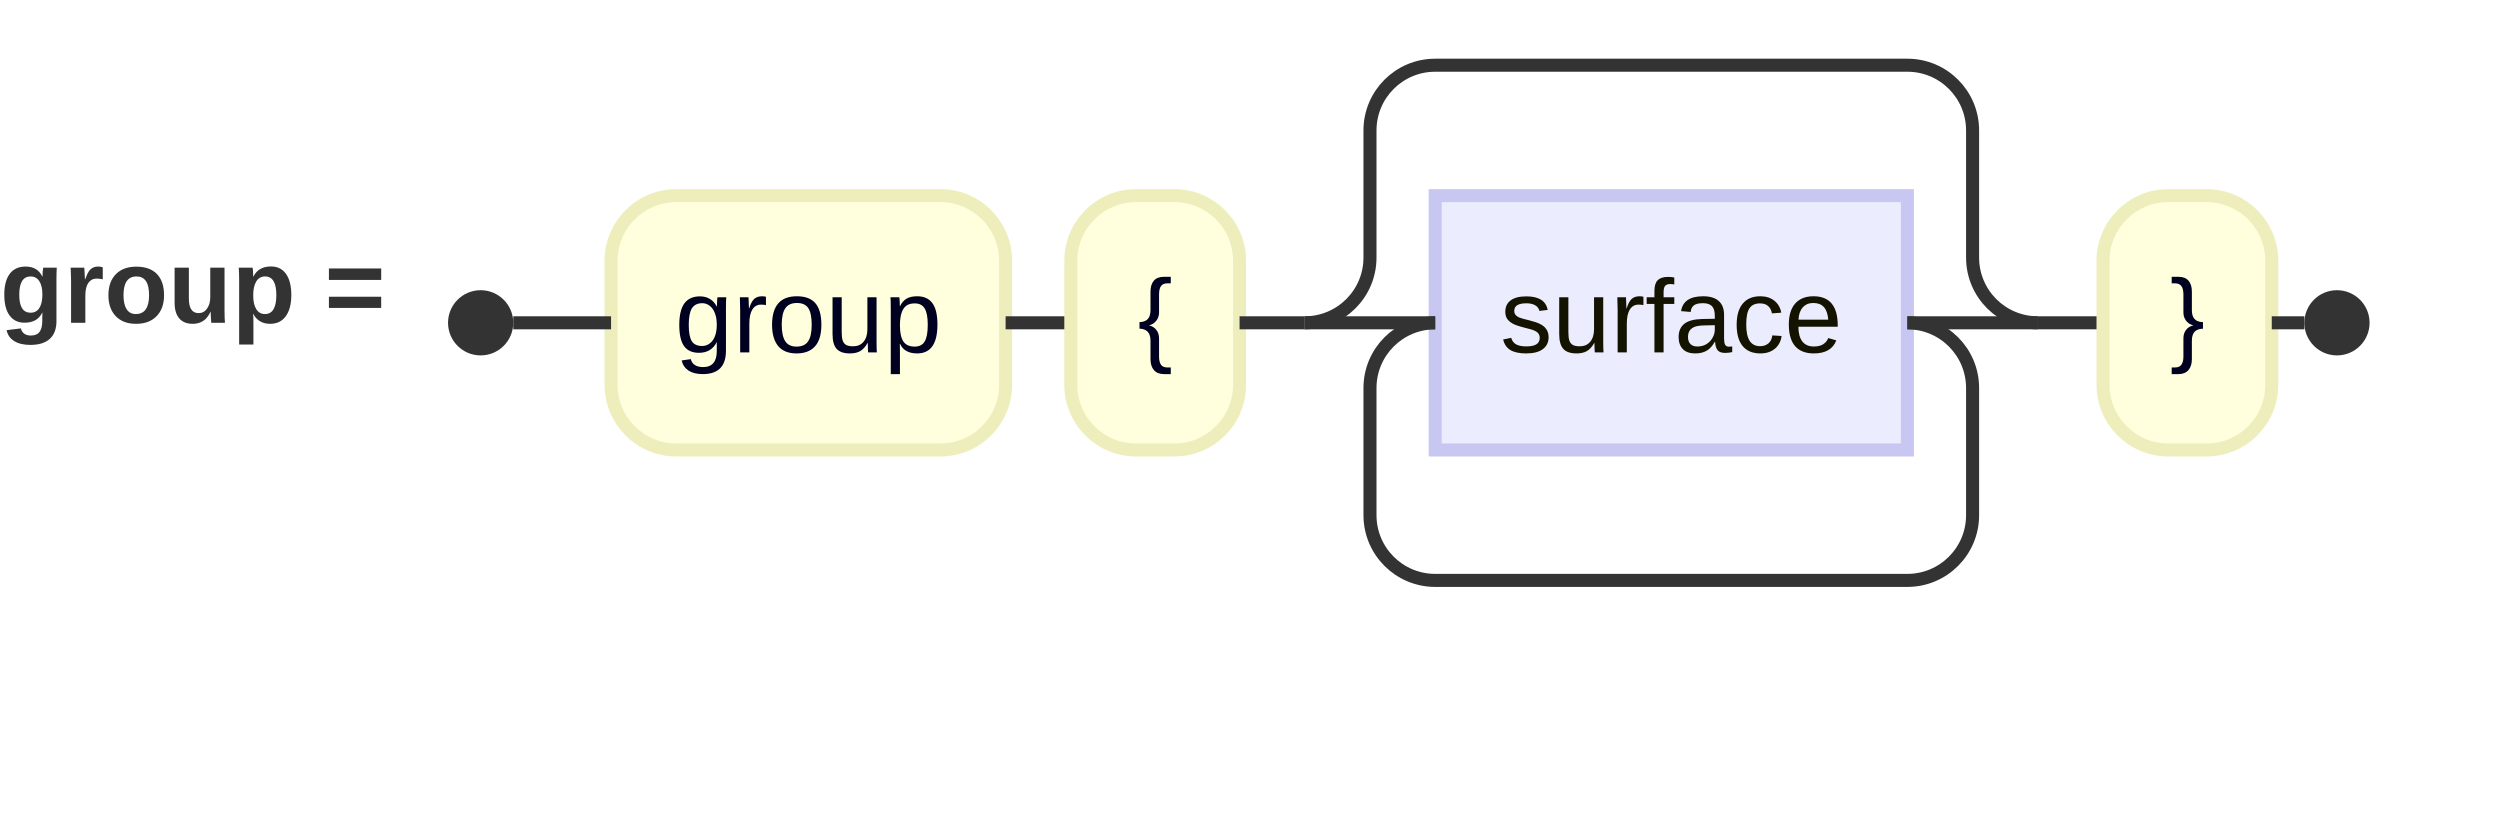
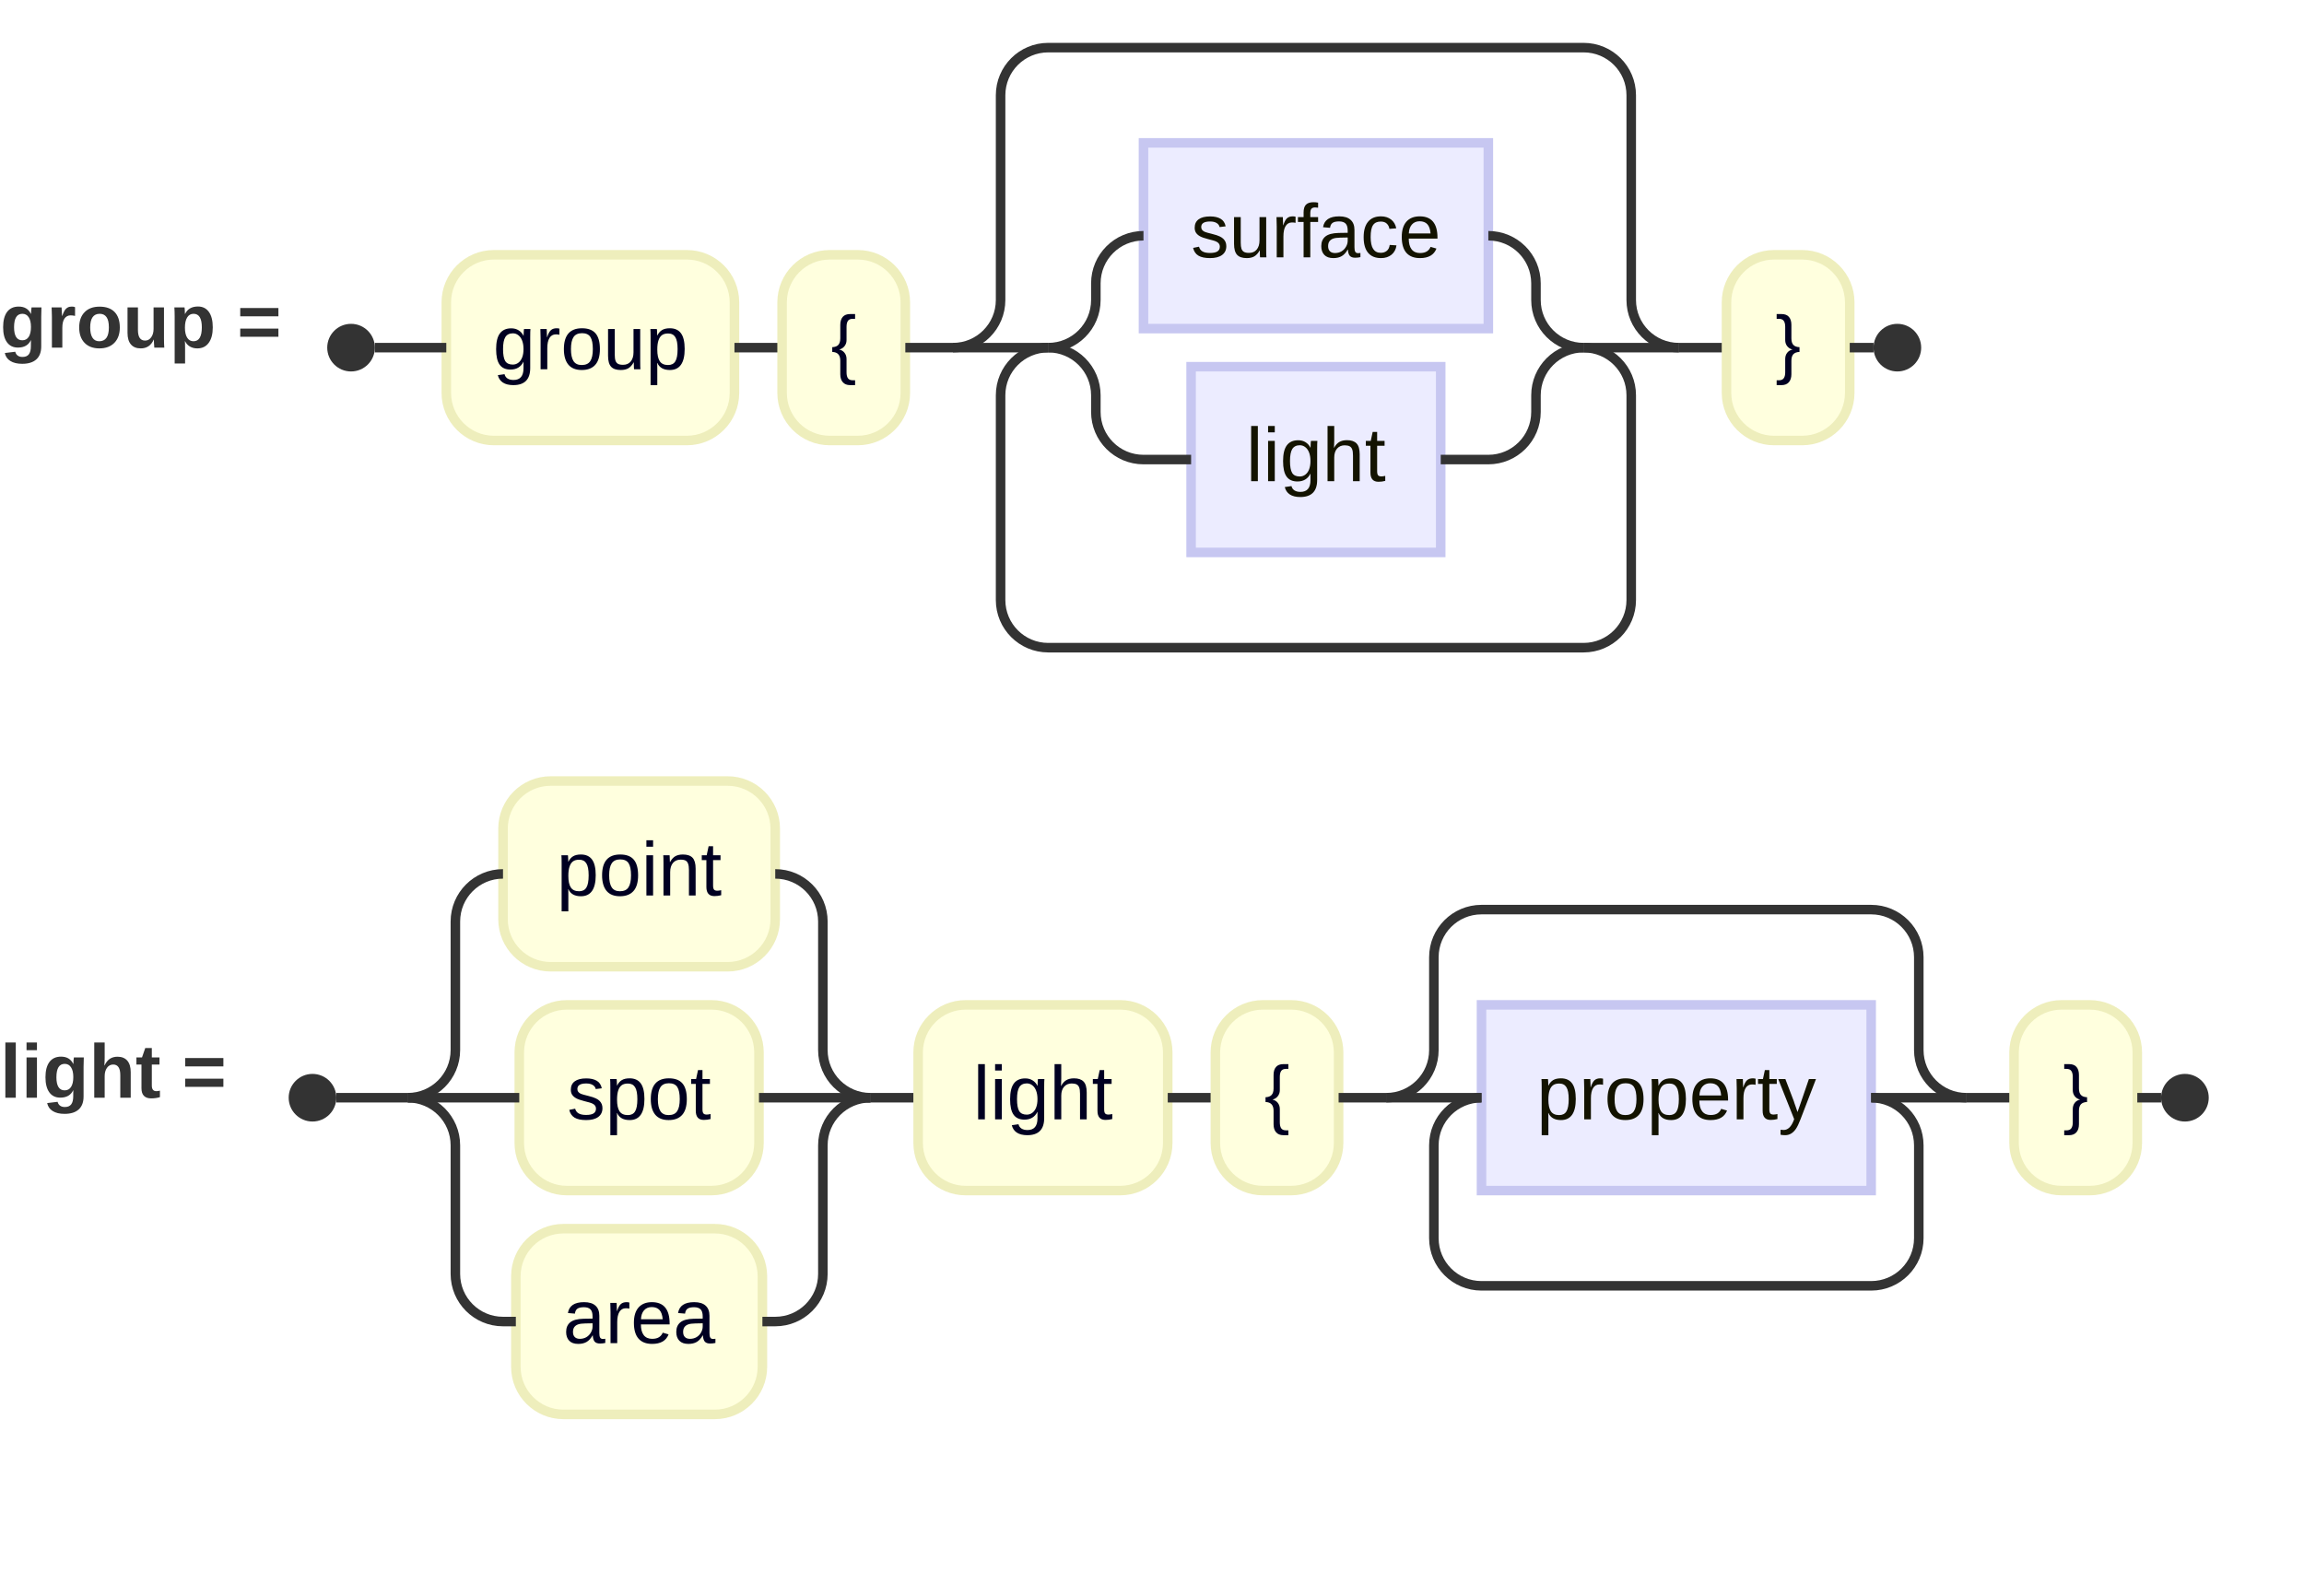
- <svg xmlns="http://www.w3.org/2000/svg" id="my-svg" width="100%" class="railroad-diagram" style="max-width: 383.359px; background-color: transparent;" viewBox="0 0 383.359 127" role="graphics-document document" aria-roledescription="railroadEbnf">
+ <svg xmlns="http://www.w3.org/2000/svg" id="my-svg" width="100%" class="railroad-diagram" style="max-width: 483.734px; background-color: transparent;" viewBox="0 0 483.734 335" role="graphics-document document" aria-roledescription="railroadEbnf">
  <style>#my-svg{font-family:"trebuchet ms",verdana,arial,sans-serif;font-size:16px;fill:#333;}@keyframes edge-animation-frame{from{stroke-dashoffset:0;}}@keyframes dash{to{stroke-dashoffset:0;}}#my-svg .edge-animation-slow{stroke-dasharray:9,5!important;stroke-dashoffset:900;animation:dash 50s linear infinite;stroke-linecap:round;}#my-svg .edge-animation-fast{stroke-dasharray:9,5!important;stroke-dashoffset:900;animation:dash 20s linear infinite;stroke-linecap:round;}#my-svg .error-icon{fill:#552222;}#my-svg .error-text{fill:#552222;stroke:#552222;}#my-svg .edge-thickness-normal{stroke-width:1px;}#my-svg .edge-thickness-thick{stroke-width:3.5px;}#my-svg .edge-pattern-solid{stroke-dasharray:0;}#my-svg .edge-thickness-invisible{stroke-width:0;fill:none;}#my-svg .edge-pattern-dashed{stroke-dasharray:3;}#my-svg .edge-pattern-dotted{stroke-dasharray:2;}#my-svg .marker{fill:#333333;stroke:#333333;}#my-svg .marker.cross{stroke:#333333;}#my-svg svg{font-family:"trebuchet ms",verdana,arial,sans-serif;font-size:16px;}#my-svg p{margin:0;}#my-svg .railroad-diagram{font-family:"trebuchet ms",verdana,arial,sans-serif;font-size:16px;}#my-svg .railroad-terminal rect{fill:#ffffde;stroke:hsl(60, 60%, 83.529%);stroke-width:2px;}#my-svg .railroad-terminal text{fill:#000021;font-family:"trebuchet ms",verdana,arial,sans-serif;font-size:16px;text-anchor:middle;dominant-baseline:middle;}#my-svg .railroad-nonterminal rect{fill:#ECECFF;stroke:hsl(240, 60%, 86.275%);stroke-width:2px;}#my-svg .railroad-nonterminal text{fill:#131300;font-family:"trebuchet ms",verdana,arial,sans-serif;font-size:16px;text-anchor:middle;dominant-baseline:middle;}#my-svg .railroad-line{stroke:#333333;stroke-width:2px;fill:none;}#my-svg .railroad-start circle,#my-svg .railroad-end circle{fill:#333333;}#my-svg .railroad-comment ellipse{fill:rgba(232,232,232, 0.8);stroke:hsl(80, 60%, 86.275%);stroke-width:2px;}#my-svg .railroad-comment text{fill:rgb(6.333, 0, 19);font-style:italic;font-family:"trebuchet ms",verdana,arial,sans-serif;font-size:16px;text-anchor:middle;dominant-baseline:middle;}#my-svg .railroad-special rect{fill:hsl(80, 100%, 96.275%);stroke:hsl(80, 60%, 86.275%);stroke-width:2px;stroke-dasharray:5,3;}#my-svg .railroad-special text{fill:#131300;font-family:"trebuchet ms",verdana,arial,sans-serif;font-size:16px;text-anchor:middle;dominant-baseline:middle;}#my-svg .railroad-rule-name{font-weight:bold;fill:#333;font-family:"trebuchet ms",verdana,arial,sans-serif;font-size:16px;}#my-svg .node .neo-node{stroke:#9370DB;}#my-svg [data-look="neo"].node rect,#my-svg [data-look="neo"].cluster rect,#my-svg [data-look="neo"].node polygon{stroke:#9370DB;filter:drop-shadow(1px 2px 2px rgba(185, 185, 185, 1));}#my-svg [data-look="neo"].swimlane.cluster rect{filter:none;}#my-svg [data-look="neo"].node path{stroke:#9370DB;stroke-width:1px;}#my-svg [data-look="neo"].node .outer-path{filter:drop-shadow(1px 2px 2px rgba(185, 185, 185, 1));}#my-svg [data-look="neo"].node .neo-line path{stroke:#9370DB;filter:none;}#my-svg [data-look="neo"].node circle{stroke:#9370DB;filter:drop-shadow(1px 2px 2px rgba(185, 185, 185, 1));}#my-svg [data-look="neo"].node circle .state-start{fill:#000000;}#my-svg [data-look="neo"].icon-shape .icon{fill:#9370DB;filter:drop-shadow(1px 2px 2px rgba(185, 185, 185, 1));}#my-svg [data-look="neo"].icon-shape .icon-neo path{stroke:#9370DB;filter:drop-shadow(1px 2px 2px rgba(185, 185, 185, 1));}#my-svg :root{--mermaid-font-family:"trebuchet ms",verdana,arial,sans-serif;}</style>
  <g />
  <g class="railroad-rule" transform="translate(0, 10)">
    <g transform="translate(93.70312, 0)">
      <g class="railroad-sequence">
-         <g class="railroad-terminal" transform="translate(0, 20)">
+         <g class="railroad-terminal" transform="translate(0, 43.5)">
          <rect x="0" y="0" width="60.5" height="39" rx="10" ry="10" />
          <text x="30.25" y="19.5">group</text>
        </g>
-         <path class="railroad-line" d="M 60.5 39.5 L 70.5 39.5" />
-         <g class="railroad-terminal" transform="translate(70.5, 20)">
+         <path class="railroad-line" d="M 60.5 63 L 70.5 63" />
+         <g class="railroad-terminal" transform="translate(70.5, 43.5)">
          <rect x="0" y="0" width="25.875" height="39" rx="10" ry="10" />
          <text x="12.938" y="19.5">{</text>
        </g>
-         <path class="railroad-line" d="M 96.375 39.5 L 106.375 39.5" />
+         <path class="railroad-line" d="M 96.375 63 L 106.375 63" />
        <g class="railroad-repetition" transform="translate(106.375, 0)">
-           <g class="railroad-nonterminal" transform="translate(20, 20)">
-             <rect x="0" y="0" width="72.406" height="39" />
-             <text x="36.203" y="19.5">surface</text>
+           <g class="railroad-choice" transform="translate(20, 20)">
+             <g class="railroad-nonterminal" transform="translate(20, 0)">
+               <rect x="0" y="0" width="72.406" height="39" />
+               <text x="36.203" y="19.5">surface</text>
+             </g>
+             <path class="railroad-line" d="M 0 43 A 10 10 0 0 0 10 33 L 10 29.5 A 10 10 0 0 1 20 19.5 L 20 19.5" />
+             <path class="railroad-line" d="M 92.406 19.5 L 92.406 19.5 A 10 10 0 0 1 102.406 29.5 L 102.406 33 A 10 10 0 0 0 112.406 43" />
+             <g class="railroad-nonterminal" transform="translate(30, 47)">
+               <rect x="0" y="0" width="52.406" height="39" />
+               <text x="26.203" y="19.5">light</text>
+             </g>
+             <path class="railroad-line" d="M 0 43 A 10 10 0 0 1 10 53 L 10 56.5 A 10 10 0 0 0 20 66.5 L 30 66.5" />
+             <path class="railroad-line" d="M 82.406 66.5 L 92.406 66.5 A 10 10 0 0 0 102.406 56.5 L 102.406 53 A 10 10 0 0 1 112.406 43" />
          </g>
-           <path class="railroad-line" d="M 0 39.5 L 20 39.5" />
-           <path class="railroad-line" d="M 92.406 39.5 L 112.406 39.5" />
-           <path class="railroad-line" d="M 92.406 39.5 A 10 10 0 0 1 102.406 49.5 L 102.406 69 A 10 10 0 0 1 92.406 79 L 20 79 A 10 10 0 0 1 10 69 L 10 49.5 A 10 10 0 0 1 20 39.5" />
-           <path class="railroad-line" d="M 0 39.5 A 10 10 0 0 0 10 29.5 L 10 10 A 10 10 0 0 1 20 0 L 92.406 0 A 10 10 0 0 1 102.406 10 L 102.406 29.5 A 10 10 0 0 0 112.406 39.5" />
+           <path class="railroad-line" d="M 0 63 L 20 63" />
+           <path class="railroad-line" d="M 132.406 63 L 152.406 63" />
+           <path class="railroad-line" d="M 132.406 63 A 10 10 0 0 1 142.406 73 L 142.406 116 A 10 10 0 0 1 132.406 126 L 20 126 A 10 10 0 0 1 10 116 L 10 73 A 10 10 0 0 1 20 63" />
+           <path class="railroad-line" d="M 0 63 A 10 10 0 0 0 10 53 L 10 10 A 10 10 0 0 1 20 0 L 132.406 0 A 10 10 0 0 1 142.406 10 L 142.406 53 A 10 10 0 0 0 152.406 63" />
        </g>
-         <path class="railroad-line" d="M 218.781 39.5 L 228.781 39.5" />
-         <g class="railroad-terminal" transform="translate(228.7812, 20)">
+         <path class="railroad-line" d="M 258.781 63 L 268.781 63" />
+         <g class="railroad-terminal" transform="translate(268.7812, 43.5)">
          <rect x="0" y="0" width="25.875" height="39" rx="10" ry="10" />
          <text x="12.938" y="19.5">}</text>
        </g>
      </g>
    </g>
    <g class="railroad-rule-name-group">
-       <text class="railroad-rule-name" x="0" y="39.5">group =</text>
+       <text class="railroad-rule-name" x="0" y="63">group =</text>
    </g>
    <g class="railroad-start">
-       <circle cx="73.703" cy="39.5" r="5" />
+       <circle cx="73.703" cy="63" r="5" />
    </g>
    <g class="railroad-end">
-       <circle cx="358.359" cy="39.5" r="5" />
+       <circle cx="398.359" cy="63" r="5" />
    </g>
-     <path class="railroad-line" d="M 78.703 39.5 L 93.703 39.5" />
-     <path class="railroad-line" d="M 348.359 39.5 L 353.359 39.5" />
+     <path class="railroad-line" d="M 78.703 63 L 93.703 63" />
+     <path class="railroad-line" d="M 388.359 63 L 393.359 63" />
+   </g>
+   <g class="railroad-rule" transform="translate(0, 164)">
+     <g transform="translate(85.60938, 0)">
+       <g class="railroad-sequence">
+         <g class="railroad-choice" transform="translate(0, 0)">
+           <g class="railroad-terminal" transform="translate(20, 0)">
+             <rect x="0" y="0" width="57.156" height="39" rx="10" ry="10" />
+             <text x="28.578" y="19.5">point</text>
+           </g>
+           <path class="railroad-line" d="M 0 66.5 A 10 10 0 0 0 10 56.5 L 10 29.5 A 10 10 0 0 1 20 19.5 L 20 19.5" />
+           <path class="railroad-line" d="M 77.156 19.5 L 77.156 19.5 A 10 10 0 0 1 87.156 29.5 L 87.156 56.5 A 10 10 0 0 0 97.156 66.5" />
+           <g class="railroad-terminal" transform="translate(23.41406, 47)">
+             <rect x="0" y="0" width="50.328" height="39" rx="10" ry="10" />
+             <text x="25.164" y="19.5">spot</text>
+           </g>
+           <path class="railroad-line" d="M 0 66.5 L 23.414 66.5" />
+           <path class="railroad-line" d="M 73.742 66.5 L 97.156 66.5" />
+           <g class="railroad-terminal" transform="translate(22.69531, 94)">
+             <rect x="0" y="0" width="51.766" height="39" rx="10" ry="10" />
+             <text x="25.883" y="19.5">area</text>
+           </g>
+           <path class="railroad-line" d="M 0 66.5 A 10 10 0 0 1 10 76.5 L 10 103.5 A 10 10 0 0 0 20 113.5 L 22.695 113.5" />
+           <path class="railroad-line" d="M 74.461 113.5 L 77.156 113.5 A 10 10 0 0 0 87.156 103.5 L 87.156 76.5 A 10 10 0 0 1 97.156 66.5" />
+         </g>
+         <path class="railroad-line" d="M 97.156 66.5 L 107.156 66.5" />
+         <g class="railroad-terminal" transform="translate(107.1562, 47)">
+           <rect x="0" y="0" width="52.406" height="39" rx="10" ry="10" />
+           <text x="26.203" y="19.5">light</text>
+         </g>
+         <path class="railroad-line" d="M 159.562 66.5 L 169.562 66.5" />
+         <g class="railroad-terminal" transform="translate(169.5625, 47)">
+           <rect x="0" y="0" width="25.875" height="39" rx="10" ry="10" />
+           <text x="12.938" y="19.5">{</text>
+         </g>
+         <path class="railroad-line" d="M 195.438 66.5 L 205.438 66.5" />
+         <g class="railroad-repetition" transform="translate(205.4375, 27)">
+           <g class="railroad-nonterminal" transform="translate(20, 20)">
+             <rect x="0" y="0" width="81.812" height="39" />
+             <text x="40.906" y="19.5">property</text>
+           </g>
+           <path class="railroad-line" d="M 0 39.5 L 20 39.5" />
+           <path class="railroad-line" d="M 101.812 39.5 L 121.812 39.5" />
+           <path class="railroad-line" d="M 101.812 39.5 A 10 10 0 0 1 111.812 49.5 L 111.812 69 A 10 10 0 0 1 101.812 79 L 20 79 A 10 10 0 0 1 10 69 L 10 49.5 A 10 10 0 0 1 20 39.5" />
+           <path class="railroad-line" d="M 0 39.5 A 10 10 0 0 0 10 29.5 L 10 10 A 10 10 0 0 1 20 0 L 101.812 0 A 10 10 0 0 1 111.812 10 L 111.812 29.5 A 10 10 0 0 0 121.812 39.5" />
+         </g>
+         <path class="railroad-line" d="M 327.25 66.5 L 337.25 66.5" />
+         <g class="railroad-terminal" transform="translate(337.25, 47)">
+           <rect x="0" y="0" width="25.875" height="39" rx="10" ry="10" />
+           <text x="12.938" y="19.5">}</text>
+         </g>
+       </g>
+     </g>
+     <g class="railroad-rule-name-group">
+       <text class="railroad-rule-name" x="0" y="66.5">light =</text>
+     </g>
+     <g class="railroad-start">
+       <circle cx="65.609" cy="66.5" r="5" />
+     </g>
+     <g class="railroad-end">
+       <circle cx="458.734" cy="66.5" r="5" />
+     </g>
+     <path class="railroad-line" d="M 70.609 66.5 L 85.609 66.5" />
+     <path class="railroad-line" d="M 448.734 66.5 L 453.734 66.5" />
  </g>
</svg>
